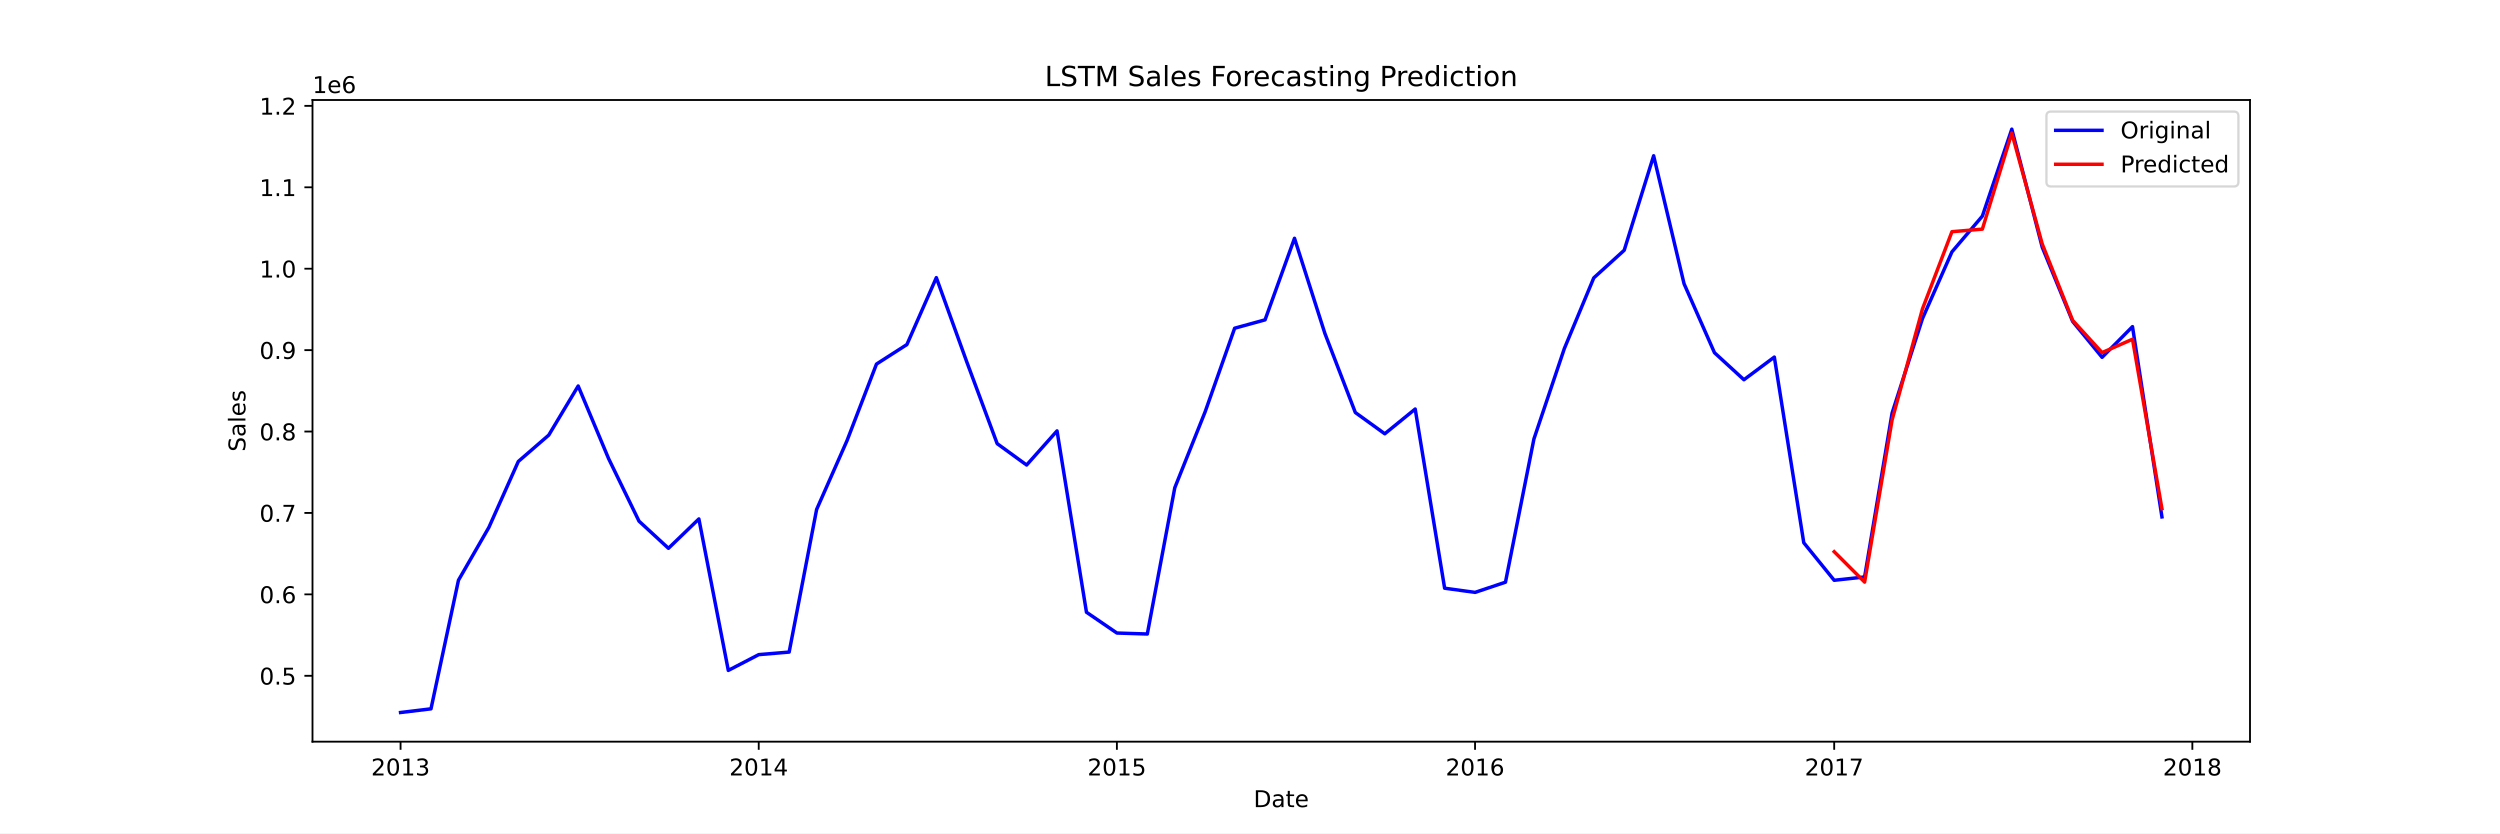
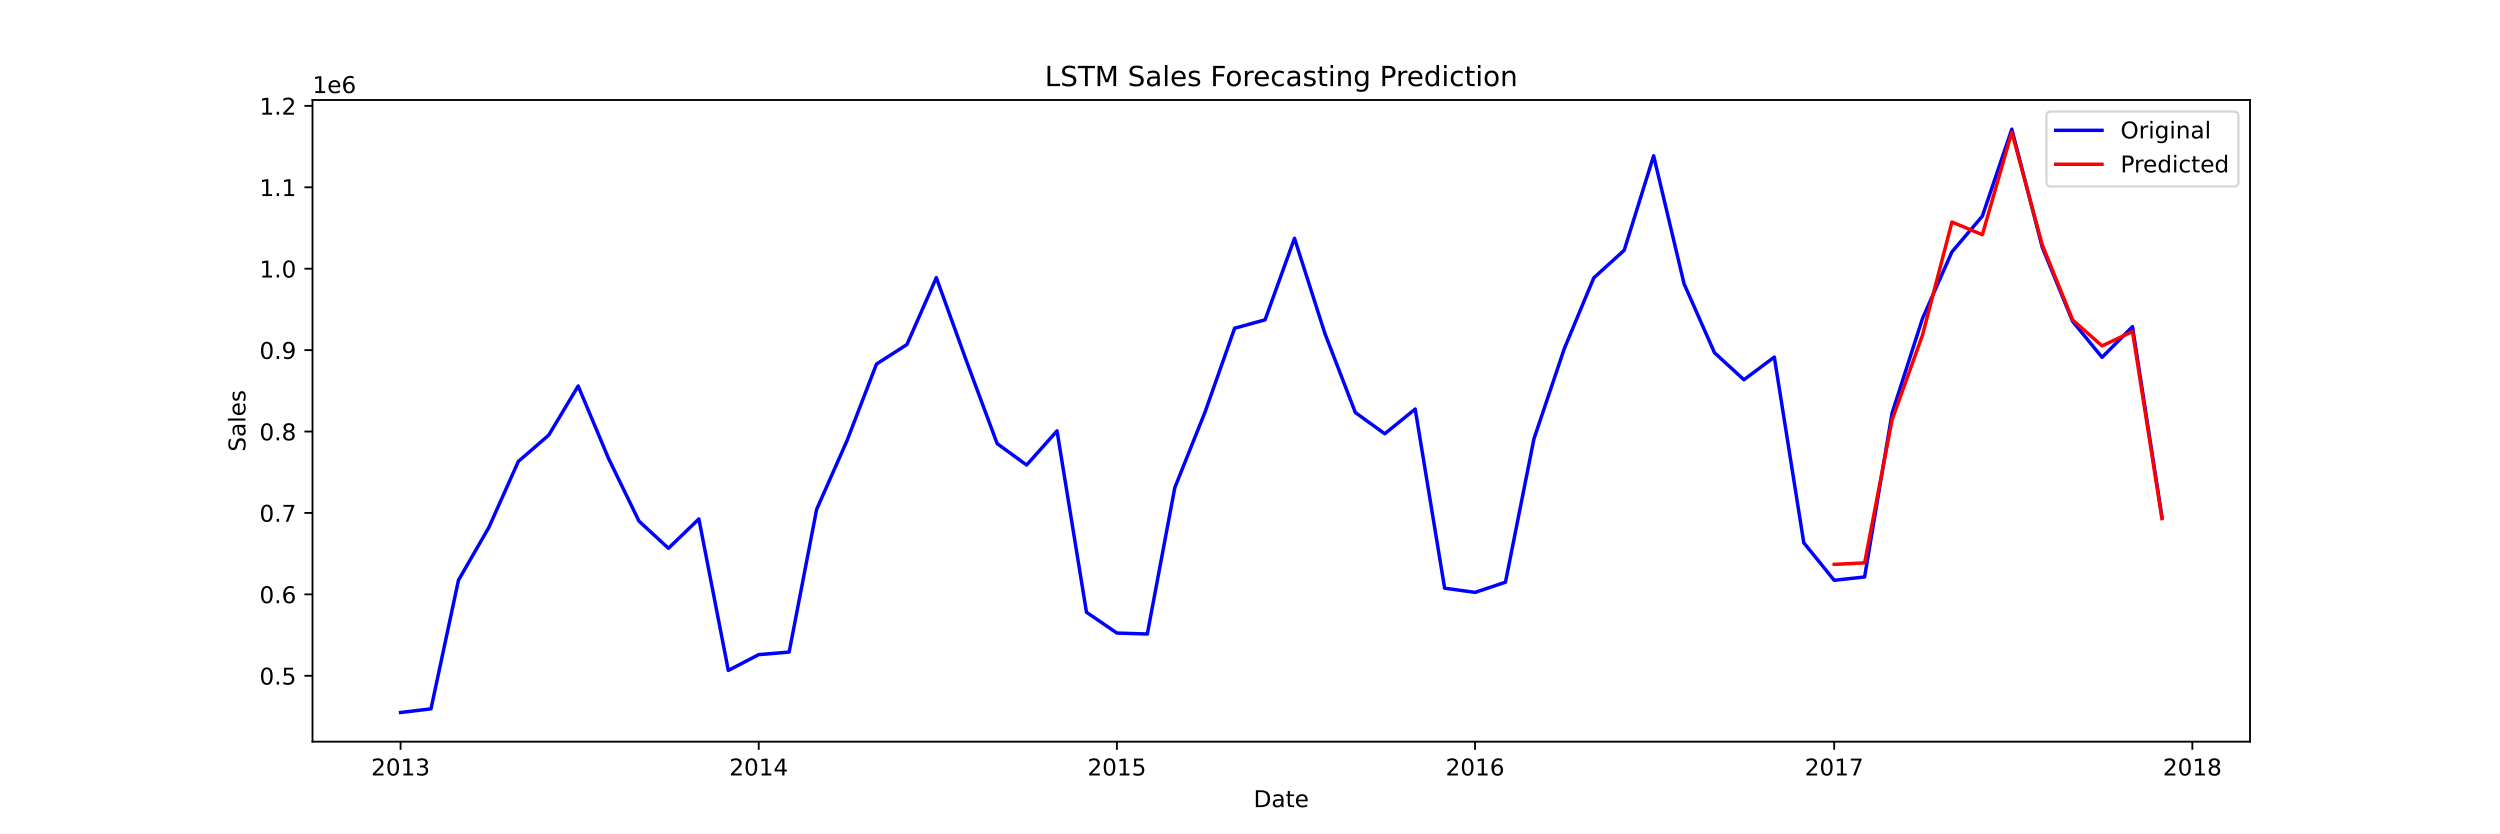
<svg xmlns="http://www.w3.org/2000/svg" xmlns:xlink="http://www.w3.org/1999/xlink" width="1080pt" height="360pt" viewBox="0 0 1080 360" version="1.1">
  <defs>
    <style type="text/css">*{stroke-linejoin: round; stroke-linecap: butt}</style>
  </defs>
  <g id="figure_1">
    <g id="patch_1">
      <path d="M 0 360  L 1080 360  L 1080 0  L 0 0  z " style="fill: #ffffff" />
    </g>
    <g id="axes_1">
      <g id="patch_2">
        <path d="M 135 320.4  L 972 320.4  L 972 43.2  L 135 43.2  z " style="fill: #ffffff" />
      </g>
      <g id="FillBetweenPolyCollection_1" />
      <g id="FillBetweenPolyCollection_2" />
      <g id="matplotlib.axis_1">
        <g id="xtick_1">
          <g id="line2d_1">
            <defs>
-               <path id="mde40f6a1c1" d="M 0 0  L 0 3.5  " style="stroke: #000000; stroke-width: 0.8" />
+               <path id="mc186202a93" d="M 0 0  L 0 3.5  " style="stroke: #000000; stroke-width: 0.8" />
            </defs>
            <g>
-               <use xlink:href="#mde40f6a1c1" x="173.045" y="320.4" style="stroke: #000000; stroke-width: 0.8" />
+               <use xlink:href="#mc186202a93" x="173.045" y="320.4" style="stroke: #000000; stroke-width: 0.8" />
            </g>
          </g>
          <g id="text_1">
            <g transform="translate(160.3205 334.9984) scale(0.1 -0.1)">
              <defs>
                <path id="DejaVuSans-32" d="M 1228 531  L 3431 531  L 3431 0  L 469 0  L 469 531  Q 828 903 1448 1529  Q 2069 2156 2228 2338  Q 2531 2678 2651 2914  Q 2772 3150 2772 3378  Q 2772 3750 2511 3984  Q 2250 4219 1831 4219  Q 1534 4219 1204 4116  Q 875 4013 500 3803  L 500 4441  Q 881 4594 1212 4672  Q 1544 4750 1819 4750  Q 2544 4750 2975 4387  Q 3406 4025 3406 3419  Q 3406 3131 3298 2873  Q 3191 2616 2906 2266  Q 2828 2175 2409 1742  Q 1991 1309 1228 531  z " transform="scale(0.015625)" />
                <path id="DejaVuSans-30" d="M 2034 4250  Q 1547 4250 1301 3770  Q 1056 3291 1056 2328  Q 1056 1369 1301 889  Q 1547 409 2034 409  Q 2525 409 2770 889  Q 3016 1369 3016 2328  Q 3016 3291 2770 3770  Q 2525 4250 2034 4250  z M 2034 4750  Q 2819 4750 3233 4129  Q 3647 3509 3647 2328  Q 3647 1150 3233 529  Q 2819 -91 2034 -91  Q 1250 -91 836 529  Q 422 1150 422 2328  Q 422 3509 836 4129  Q 1250 4750 2034 4750  z " transform="scale(0.015625)" />
                <path id="DejaVuSans-31" d="M 794 531  L 1825 531  L 1825 4091  L 703 3866  L 703 4441  L 1819 4666  L 2450 4666  L 2450 531  L 3481 531  L 3481 0  L 794 0  L 794 531  z " transform="scale(0.015625)" />
                <path id="DejaVuSans-33" d="M 2597 2516  Q 3050 2419 3304 2112  Q 3559 1806 3559 1356  Q 3559 666 3084 287  Q 2609 -91 1734 -91  Q 1441 -91 1130 -33  Q 819 25 488 141  L 488 750  Q 750 597 1062 519  Q 1375 441 1716 441  Q 2309 441 2620 675  Q 2931 909 2931 1356  Q 2931 1769 2642 2001  Q 2353 2234 1838 2234  L 1294 2234  L 1294 2753  L 1863 2753  Q 2328 2753 2575 2939  Q 2822 3125 2822 3475  Q 2822 3834 2567 4026  Q 2313 4219 1838 4219  Q 1578 4219 1281 4162  Q 984 4106 628 3988  L 628 4550  Q 988 4650 1302 4700  Q 1616 4750 1894 4750  Q 2613 4750 3031 4423  Q 3450 4097 3450 3541  Q 3450 3153 3228 2886  Q 3006 2619 2597 2516  z " transform="scale(0.015625)" />
              </defs>
              <use xlink:href="#DejaVuSans-32" />
              <use xlink:href="#DejaVuSans-30" transform="translate(63.62305 0)" />
              <use xlink:href="#DejaVuSans-31" transform="translate(127.2461 0)" />
              <use xlink:href="#DejaVuSans-33" transform="translate(190.8691 0)" />
            </g>
          </g>
        </g>
        <g id="xtick_2">
          <g id="line2d_2">
            <g>
-               <use xlink:href="#mde40f6a1c1" x="327.771" y="320.4" style="stroke: #000000; stroke-width: 0.8" />
+               <use xlink:href="#mc186202a93" x="327.771" y="320.4" style="stroke: #000000; stroke-width: 0.8" />
            </g>
          </g>
          <g id="text_2">
            <g transform="translate(315.0457 334.9984) scale(0.1 -0.1)">
              <defs>
                <path id="DejaVuSans-34" d="M 2419 4116  L 825 1625  L 2419 1625  L 2419 4116  z M 2253 4666  L 3047 4666  L 3047 1625  L 3713 1625  L 3713 1100  L 3047 1100  L 3047 0  L 2419 0  L 2419 1100  L 313 1100  L 313 1709  L 2253 4666  z " transform="scale(0.015625)" />
              </defs>
              <use xlink:href="#DejaVuSans-32" />
              <use xlink:href="#DejaVuSans-30" transform="translate(63.62305 0)" />
              <use xlink:href="#DejaVuSans-31" transform="translate(127.2461 0)" />
              <use xlink:href="#DejaVuSans-34" transform="translate(190.8691 0)" />
            </g>
          </g>
        </g>
        <g id="xtick_3">
          <g id="line2d_3">
            <g>
-               <use xlink:href="#mde40f6a1c1" x="482.496" y="320.4" style="stroke: #000000; stroke-width: 0.8" />
+               <use xlink:href="#mc186202a93" x="482.496" y="320.4" style="stroke: #000000; stroke-width: 0.8" />
            </g>
          </g>
          <g id="text_3">
            <g transform="translate(469.7709 334.9984) scale(0.1 -0.1)">
              <defs>
                <path id="DejaVuSans-35" d="M 691 4666  L 3169 4666  L 3169 4134  L 1269 4134  L 1269 2991  Q 1406 3038 1543 3061  Q 1681 3084 1819 3084  Q 2600 3084 3056 2656  Q 3513 2228 3513 1497  Q 3513 744 3044 326  Q 2575 -91 1722 -91  Q 1428 -91 1123 -41  Q 819 9 494 109  L 494 744  Q 775 591 1075 516  Q 1375 441 1709 441  Q 2250 441 2565 725  Q 2881 1009 2881 1497  Q 2881 1984 2565 2268  Q 2250 2553 1709 2553  Q 1456 2553 1204 2497  Q 953 2441 691 2322  L 691 4666  z " transform="scale(0.015625)" />
              </defs>
              <use xlink:href="#DejaVuSans-32" />
              <use xlink:href="#DejaVuSans-30" transform="translate(63.62305 0)" />
              <use xlink:href="#DejaVuSans-31" transform="translate(127.2461 0)" />
              <use xlink:href="#DejaVuSans-35" transform="translate(190.8691 0)" />
            </g>
          </g>
        </g>
        <g id="xtick_4">
          <g id="line2d_4">
            <g>
-               <use xlink:href="#mde40f6a1c1" x="637.221" y="320.4" style="stroke: #000000; stroke-width: 0.8" />
+               <use xlink:href="#mc186202a93" x="637.221" y="320.4" style="stroke: #000000; stroke-width: 0.8" />
            </g>
          </g>
          <g id="text_4">
            <g transform="translate(624.4962 334.9984) scale(0.1 -0.1)">
              <defs>
                <path id="DejaVuSans-36" d="M 2113 2584  Q 1688 2584 1439 2293  Q 1191 2003 1191 1497  Q 1191 994 1439 701  Q 1688 409 2113 409  Q 2538 409 2786 701  Q 3034 994 3034 1497  Q 3034 2003 2786 2293  Q 2538 2584 2113 2584  z M 3366 4563  L 3366 3988  Q 3128 4100 2886 4159  Q 2644 4219 2406 4219  Q 1781 4219 1451 3797  Q 1122 3375 1075 2522  Q 1259 2794 1537 2939  Q 1816 3084 2150 3084  Q 2853 3084 3261 2657  Q 3669 2231 3669 1497  Q 3669 778 3244 343  Q 2819 -91 2113 -91  Q 1303 -91 875 529  Q 447 1150 447 2328  Q 447 3434 972 4092  Q 1497 4750 2381 4750  Q 2619 4750 2861 4703  Q 3103 4656 3366 4563  z " transform="scale(0.015625)" />
              </defs>
              <use xlink:href="#DejaVuSans-32" />
              <use xlink:href="#DejaVuSans-30" transform="translate(63.62305 0)" />
              <use xlink:href="#DejaVuSans-31" transform="translate(127.2461 0)" />
              <use xlink:href="#DejaVuSans-36" transform="translate(190.8691 0)" />
            </g>
          </g>
        </g>
        <g id="xtick_5">
          <g id="line2d_5">
            <g>
-               <use xlink:href="#mde40f6a1c1" x="792.37" y="320.4" style="stroke: #000000; stroke-width: 0.8" />
+               <use xlink:href="#mc186202a93" x="792.37" y="320.4" style="stroke: #000000; stroke-width: 0.8" />
            </g>
          </g>
          <g id="text_5">
            <g transform="translate(779.6453 334.9984) scale(0.1 -0.1)">
              <defs>
                <path id="DejaVuSans-37" d="M 525 4666  L 3525 4666  L 3525 4397  L 1831 0  L 1172 0  L 2766 4134  L 525 4134  L 525 4666  z " transform="scale(0.015625)" />
              </defs>
              <use xlink:href="#DejaVuSans-32" />
              <use xlink:href="#DejaVuSans-30" transform="translate(63.62305 0)" />
              <use xlink:href="#DejaVuSans-31" transform="translate(127.2461 0)" />
              <use xlink:href="#DejaVuSans-37" transform="translate(190.8691 0)" />
            </g>
          </g>
        </g>
        <g id="xtick_6">
          <g id="line2d_6">
            <g>
-               <use xlink:href="#mde40f6a1c1" x="947.096" y="320.4" style="stroke: #000000; stroke-width: 0.8" />
+               <use xlink:href="#mc186202a93" x="947.096" y="320.4" style="stroke: #000000; stroke-width: 0.8" />
            </g>
          </g>
          <g id="text_6">
            <g transform="translate(934.3706 334.9984) scale(0.1 -0.1)">
              <defs>
                <path id="DejaVuSans-38" d="M 2034 2216  Q 1584 2216 1326 1975  Q 1069 1734 1069 1313  Q 1069 891 1326 650  Q 1584 409 2034 409  Q 2484 409 2743 651  Q 3003 894 3003 1313  Q 3003 1734 2745 1975  Q 2488 2216 2034 2216  z M 1403 2484  Q 997 2584 770 2862  Q 544 3141 544 3541  Q 544 4100 942 4425  Q 1341 4750 2034 4750  Q 2731 4750 3128 4425  Q 3525 4100 3525 3541  Q 3525 3141 3298 2862  Q 3072 2584 2669 2484  Q 3125 2378 3379 2068  Q 3634 1759 3634 1313  Q 3634 634 3220 271  Q 2806 -91 2034 -91  Q 1263 -91 848 271  Q 434 634 434 1313  Q 434 1759 690 2068  Q 947 2378 1403 2484  z M 1172 3481  Q 1172 3119 1398 2916  Q 1625 2713 2034 2713  Q 2441 2713 2670 2916  Q 2900 3119 2900 3481  Q 2900 3844 2670 4047  Q 2441 4250 2034 4250  Q 1625 4250 1398 4047  Q 1172 3844 1172 3481  z " transform="scale(0.015625)" />
              </defs>
              <use xlink:href="#DejaVuSans-32" />
              <use xlink:href="#DejaVuSans-30" transform="translate(63.62305 0)" />
              <use xlink:href="#DejaVuSans-31" transform="translate(127.2461 0)" />
              <use xlink:href="#DejaVuSans-38" transform="translate(190.8691 0)" />
            </g>
          </g>
        </g>
        <g id="text_7">
          <g transform="translate(541.5492 348.6766) scale(0.1 -0.1)">
            <defs>
              <path id="DejaVuSans-44" d="M 1259 4147  L 1259 519  L 2022 519  Q 2988 519 3436 956  Q 3884 1394 3884 2338  Q 3884 3275 3436 3711  Q 2988 4147 2022 4147  L 1259 4147  z M 628 4666  L 1925 4666  Q 3281 4666 3915 4102  Q 4550 3538 4550 2338  Q 4550 1131 3912 565  Q 3275 0 1925 0  L 628 0  L 628 4666  z " transform="scale(0.015625)" />
              <path id="DejaVuSans-61" d="M 2194 1759  Q 1497 1759 1228 1600  Q 959 1441 959 1056  Q 959 750 1161 570  Q 1363 391 1709 391  Q 2188 391 2477 730  Q 2766 1069 2766 1631  L 2766 1759  L 2194 1759  z M 3341 1997  L 3341 0  L 2766 0  L 2766 531  Q 2569 213 2275 61  Q 1981 -91 1556 -91  Q 1019 -91 701 211  Q 384 513 384 1019  Q 384 1609 779 1909  Q 1175 2209 1959 2209  L 2766 2209  L 2766 2266  Q 2766 2663 2505 2880  Q 2244 3097 1772 3097  Q 1472 3097 1187 3025  Q 903 2953 641 2809  L 641 3341  Q 956 3463 1253 3523  Q 1550 3584 1831 3584  Q 2591 3584 2966 3190  Q 3341 2797 3341 1997  z " transform="scale(0.015625)" />
              <path id="DejaVuSans-74" d="M 1172 4494  L 1172 3500  L 2356 3500  L 2356 3053  L 1172 3053  L 1172 1153  Q 1172 725 1289 603  Q 1406 481 1766 481  L 2356 481  L 2356 0  L 1766 0  Q 1100 0 847 248  Q 594 497 594 1153  L 594 3053  L 172 3053  L 172 3500  L 594 3500  L 594 4494  L 1172 4494  z " transform="scale(0.015625)" />
              <path id="DejaVuSans-65" d="M 3597 1894  L 3597 1613  L 953 1613  Q 991 1019 1311 708  Q 1631 397 2203 397  Q 2534 397 2845 478  Q 3156 559 3463 722  L 3463 178  Q 3153 47 2828 -22  Q 2503 -91 2169 -91  Q 1331 -91 842 396  Q 353 884 353 1716  Q 353 2575 817 3079  Q 1281 3584 2069 3584  Q 2775 3584 3186 3129  Q 3597 2675 3597 1894  z M 3022 2063  Q 3016 2534 2758 2815  Q 2500 3097 2075 3097  Q 1594 3097 1305 2825  Q 1016 2553 972 2059  L 3022 2063  z " transform="scale(0.015625)" />
            </defs>
            <use xlink:href="#DejaVuSans-44" />
            <use xlink:href="#DejaVuSans-61" transform="translate(77.00195 0)" />
            <use xlink:href="#DejaVuSans-74" transform="translate(138.2812 0)" />
            <use xlink:href="#DejaVuSans-65" transform="translate(177.4902 0)" />
          </g>
        </g>
      </g>
      <g id="matplotlib.axis_2">
        <g id="ytick_1">
          <g id="line2d_7">
            <defs>
-               <path id="m4b06d9e88e" d="M 0 0  L -3.5 0  " style="stroke: #000000; stroke-width: 0.8" />
+               <path id="m4df637d5ff" d="M 0 0  L -3.5 0  " style="stroke: #000000; stroke-width: 0.8" />
            </defs>
            <g>
-               <use xlink:href="#m4b06d9e88e" x="135" y="291.939" style="stroke: #000000; stroke-width: 0.8" />
+               <use xlink:href="#m4df637d5ff" x="135" y="291.939" style="stroke: #000000; stroke-width: 0.8" />
            </g>
          </g>
          <g id="text_8">
            <g transform="translate(112.0969 295.7383) scale(0.1 -0.1)">
              <defs>
                <path id="DejaVuSans-2e" d="M 684 794  L 1344 794  L 1344 0  L 684 0  L 684 794  z " transform="scale(0.015625)" />
              </defs>
              <use xlink:href="#DejaVuSans-30" />
              <use xlink:href="#DejaVuSans-2e" transform="translate(63.62305 0)" />
              <use xlink:href="#DejaVuSans-35" transform="translate(95.41016 0)" />
            </g>
          </g>
        </g>
        <g id="ytick_2">
          <g id="line2d_8">
            <g>
-               <use xlink:href="#m4b06d9e88e" x="135" y="256.768" style="stroke: #000000; stroke-width: 0.8" />
+               <use xlink:href="#m4df637d5ff" x="135" y="256.768" style="stroke: #000000; stroke-width: 0.8" />
            </g>
          </g>
          <g id="text_9">
            <g transform="translate(112.0969 260.5668) scale(0.1 -0.1)">
              <use xlink:href="#DejaVuSans-30" />
              <use xlink:href="#DejaVuSans-2e" transform="translate(63.62305 0)" />
              <use xlink:href="#DejaVuSans-36" transform="translate(95.41016 0)" />
            </g>
          </g>
        </g>
        <g id="ytick_3">
          <g id="line2d_9">
            <g>
-               <use xlink:href="#m4b06d9e88e" x="135" y="221.596" style="stroke: #000000; stroke-width: 0.8" />
+               <use xlink:href="#m4df637d5ff" x="135" y="221.596" style="stroke: #000000; stroke-width: 0.8" />
            </g>
          </g>
          <g id="text_10">
            <g transform="translate(112.0969 225.3953) scale(0.1 -0.1)">
              <use xlink:href="#DejaVuSans-30" />
              <use xlink:href="#DejaVuSans-2e" transform="translate(63.62305 0)" />
              <use xlink:href="#DejaVuSans-37" transform="translate(95.41016 0)" />
            </g>
          </g>
        </g>
        <g id="ytick_4">
          <g id="line2d_10">
            <g>
-               <use xlink:href="#m4b06d9e88e" x="135" y="186.425" style="stroke: #000000; stroke-width: 0.8" />
+               <use xlink:href="#m4df637d5ff" x="135" y="186.425" style="stroke: #000000; stroke-width: 0.8" />
            </g>
          </g>
          <g id="text_11">
            <g transform="translate(112.0969 190.2237) scale(0.1 -0.1)">
              <use xlink:href="#DejaVuSans-30" />
              <use xlink:href="#DejaVuSans-2e" transform="translate(63.62305 0)" />
              <use xlink:href="#DejaVuSans-38" transform="translate(95.41016 0)" />
            </g>
          </g>
        </g>
        <g id="ytick_5">
          <g id="line2d_11">
            <g>
-               <use xlink:href="#m4b06d9e88e" x="135" y="151.253" style="stroke: #000000; stroke-width: 0.8" />
+               <use xlink:href="#m4df637d5ff" x="135" y="151.253" style="stroke: #000000; stroke-width: 0.8" />
            </g>
          </g>
          <g id="text_12">
            <g transform="translate(112.0969 155.0522) scale(0.1 -0.1)">
              <defs>
                <path id="DejaVuSans-39" d="M 703 97  L 703 672  Q 941 559 1184 500  Q 1428 441 1663 441  Q 2288 441 2617 861  Q 2947 1281 2994 2138  Q 2813 1869 2534 1725  Q 2256 1581 1919 1581  Q 1219 1581 811 2004  Q 403 2428 403 3163  Q 403 3881 828 4315  Q 1253 4750 1959 4750  Q 2769 4750 3195 4129  Q 3622 3509 3622 2328  Q 3622 1225 3098 567  Q 2575 -91 1691 -91  Q 1453 -91 1209 -44  Q 966 3 703 97  z M 1959 2075  Q 2384 2075 2632 2365  Q 2881 2656 2881 3163  Q 2881 3666 2632 3958  Q 2384 4250 1959 4250  Q 1534 4250 1286 3958  Q 1038 3666 1038 3163  Q 1038 2656 1286 2365  Q 1534 2075 1959 2075  z " transform="scale(0.015625)" />
              </defs>
              <use xlink:href="#DejaVuSans-30" />
              <use xlink:href="#DejaVuSans-2e" transform="translate(63.62305 0)" />
              <use xlink:href="#DejaVuSans-39" transform="translate(95.41016 0)" />
            </g>
          </g>
        </g>
        <g id="ytick_6">
          <g id="line2d_12">
            <g>
-               <use xlink:href="#m4b06d9e88e" x="135" y="116.082" style="stroke: #000000; stroke-width: 0.8" />
+               <use xlink:href="#m4df637d5ff" x="135" y="116.082" style="stroke: #000000; stroke-width: 0.8" />
            </g>
          </g>
          <g id="text_13">
            <g transform="translate(112.0969 119.8807) scale(0.1 -0.1)">
              <use xlink:href="#DejaVuSans-31" />
              <use xlink:href="#DejaVuSans-2e" transform="translate(63.62305 0)" />
              <use xlink:href="#DejaVuSans-30" transform="translate(95.41016 0)" />
            </g>
          </g>
        </g>
        <g id="ytick_7">
          <g id="line2d_13">
            <g>
-               <use xlink:href="#m4b06d9e88e" x="135" y="80.91" style="stroke: #000000; stroke-width: 0.8" />
+               <use xlink:href="#m4df637d5ff" x="135" y="80.91" style="stroke: #000000; stroke-width: 0.8" />
            </g>
          </g>
          <g id="text_14">
            <g transform="translate(112.0969 84.70922) scale(0.1 -0.1)">
              <use xlink:href="#DejaVuSans-31" />
              <use xlink:href="#DejaVuSans-2e" transform="translate(63.62305 0)" />
              <use xlink:href="#DejaVuSans-31" transform="translate(95.41016 0)" />
            </g>
          </g>
        </g>
        <g id="ytick_8">
          <g id="line2d_14">
            <g>
-               <use xlink:href="#m4b06d9e88e" x="135" y="45.738" style="stroke: #000000; stroke-width: 0.8" />
+               <use xlink:href="#m4df637d5ff" x="135" y="45.738" style="stroke: #000000; stroke-width: 0.8" />
            </g>
          </g>
          <g id="text_15">
            <g transform="translate(112.0969 49.53771) scale(0.1 -0.1)">
              <use xlink:href="#DejaVuSans-31" />
              <use xlink:href="#DejaVuSans-2e" transform="translate(63.62305 0)" />
              <use xlink:href="#DejaVuSans-32" transform="translate(95.41016 0)" />
            </g>
          </g>
        </g>
        <g id="text_16">
          <g transform="translate(106.0172 195.1086) rotate(-90) scale(0.1 -0.1)">
            <defs>
              <path id="DejaVuSans-53" d="M 3425 4513  L 3425 3897  Q 3066 4069 2747 4153  Q 2428 4238 2131 4238  Q 1616 4238 1336 4038  Q 1056 3838 1056 3469  Q 1056 3159 1242 3001  Q 1428 2844 1947 2747  L 2328 2669  Q 3034 2534 3370 2195  Q 3706 1856 3706 1288  Q 3706 609 3251 259  Q 2797 -91 1919 -91  Q 1588 -91 1214 -16  Q 841 59 441 206  L 441 856  Q 825 641 1194 531  Q 1563 422 1919 422  Q 2459 422 2753 634  Q 3047 847 3047 1241  Q 3047 1584 2836 1778  Q 2625 1972 2144 2069  L 1759 2144  Q 1053 2284 737 2584  Q 422 2884 422 3419  Q 422 4038 858 4394  Q 1294 4750 2059 4750  Q 2388 4750 2728 4690  Q 3069 4631 3425 4513  z " transform="scale(0.015625)" />
              <path id="DejaVuSans-6c" d="M 603 4863  L 1178 4863  L 1178 0  L 603 0  L 603 4863  z " transform="scale(0.015625)" />
              <path id="DejaVuSans-73" d="M 2834 3397  L 2834 2853  Q 2591 2978 2328 3040  Q 2066 3103 1784 3103  Q 1356 3103 1142 2972  Q 928 2841 928 2578  Q 928 2378 1081 2264  Q 1234 2150 1697 2047  L 1894 2003  Q 2506 1872 2764 1633  Q 3022 1394 3022 966  Q 3022 478 2636 193  Q 2250 -91 1575 -91  Q 1294 -91 989 -36  Q 684 19 347 128  L 347 722  Q 666 556 975 473  Q 1284 391 1588 391  Q 1994 391 2212 530  Q 2431 669 2431 922  Q 2431 1156 2273 1281  Q 2116 1406 1581 1522  L 1381 1569  Q 847 1681 609 1914  Q 372 2147 372 2553  Q 372 3047 722 3315  Q 1072 3584 1716 3584  Q 2034 3584 2315 3537  Q 2597 3491 2834 3397  z " transform="scale(0.015625)" />
            </defs>
            <use xlink:href="#DejaVuSans-53" />
            <use xlink:href="#DejaVuSans-61" transform="translate(63.47656 0)" />
            <use xlink:href="#DejaVuSans-6c" transform="translate(124.7559 0)" />
            <use xlink:href="#DejaVuSans-65" transform="translate(152.5391 0)" />
            <use xlink:href="#DejaVuSans-73" transform="translate(214.0625 0)" />
          </g>
        </g>
        <g id="text_17">
          <g transform="translate(135 40.2) scale(0.1 -0.1)">
            <use xlink:href="#DejaVuSans-31" />
            <use xlink:href="#DejaVuSans-65" transform="translate(63.62305 0)" />
            <use xlink:href="#DejaVuSans-36" transform="translate(125.1465 0)" />
          </g>
        </g>
      </g>
      <g id="line2d_15">
-         <path d="M 173.045 307.8  L 186.187 306.213  L 198.056 250.654  L 211.197 227.831  L 223.914 199.353  L 237.055 187.973  L 249.772 166.756  L 262.913 198.115  L 276.054 225.146  L 288.771 236.865  L 301.913 224.184  L 314.63 289.615  L 327.771 282.799  L 340.912 281.698  L 352.781 220.083  L 365.922 190.324  L 378.639 157.275  L 391.78 148.847  L 404.497 119.947  L 417.639 156.319  L 430.78 191.657  L 443.497 200.886  L 456.638 186.149  L 469.355 264.488  L 482.496 273.469  L 495.637 273.89  L 507.506 210.71  L 520.647 177.819  L 533.365 141.791  L 546.506 138.175  L 559.223 102.945  L 572.364 144.078  L 585.505 178.218  L 598.222 187.391  L 611.363 176.701  L 624.08 254.104  L 637.221 255.91  L 650.362 251.507  L 662.655 189.632  L 675.797 150.567  L 688.514 120.045  L 701.655 108.11  L 714.372 67.292  L 727.513 122.59  L 740.654 152.368  L 753.371 164.042  L 766.512 154.261  L 779.229 234.465  L 792.37 250.681  L 805.511 249.252  L 817.381 178.452  L 830.522 137.585  L 843.239 108.806  L 856.38 93.352  L 869.097 55.8  L 882.238 106.795  L 895.379 138.85  L 908.096 154.362  L 921.237 141.111  L 933.955 223.295  " clip-path="url(#pe09de23646)" style="fill: none; stroke: #0000ff; stroke-width: 1.5; stroke-linecap: square" />
+         <path d="M 173.045 307.8  L 186.187 306.213  L 198.056 250.654  L 211.197 227.831  L 223.914 199.353  L 237.055 187.973  L 249.772 166.756  L 262.913 198.115  L 276.054 225.146  L 288.771 236.865  L 301.913 224.184  L 314.63 289.615  L 327.771 282.799  L 340.912 281.698  L 352.781 220.083  L 365.922 190.324  L 378.639 157.275  L 391.78 148.847  L 404.497 119.947  L 417.639 156.319  L 430.78 191.657  L 443.497 200.886  L 456.638 186.149  L 469.355 264.488  L 482.496 273.469  L 495.637 273.89  L 507.506 210.71  L 520.647 177.819  L 533.365 141.791  L 546.506 138.175  L 559.223 102.945  L 572.364 144.078  L 585.505 178.218  L 598.222 187.391  L 611.363 176.701  L 624.08 254.104  L 637.221 255.91  L 650.362 251.507  L 662.655 189.632  L 675.797 150.567  L 688.514 120.045  L 701.655 108.11  L 714.372 67.292  L 727.513 122.59  L 740.654 152.368  L 753.371 164.042  L 766.512 154.261  L 779.229 234.465  L 792.37 250.681  L 805.511 249.252  L 817.381 178.452  L 830.522 137.585  L 843.239 108.806  L 856.38 93.352  L 869.097 55.8  L 882.238 106.795  L 895.379 138.85  L 908.096 154.362  L 921.237 141.111  L 933.955 223.295  " clip-path="url(#pe205b9d0d9)" style="fill: none; stroke: #0000ff; stroke-width: 1.5; stroke-linecap: square" />
      </g>
      <g id="line2d_16">
-         <path d="M 792.37 238.336  L 805.511 251.47  L 817.381 181.426  L 830.522 133.394  L 843.239 100.095  L 856.38 98.982  L 869.097 57.489  L 882.238 105.371  L 895.379 138.381  L 908.096 152.312  L 921.237 146.547  L 933.955 219.727  " clip-path="url(#pe09de23646)" style="fill: none; stroke: #ff0000; stroke-width: 1.5; stroke-linecap: square" />
+         <path d="M 792.37 243.804  L 805.511 243.168  L 817.381 181.362  L 830.522 144.748  L 843.239 95.933  L 856.38 101.382  L 869.097 57.087  L 882.238 105.719  L 895.379 138.213  L 908.096 149.423  L 921.237 143.206  L 933.955 224.027  " clip-path="url(#pe205b9d0d9)" style="fill: none; stroke: #ff0000; stroke-width: 1.5; stroke-linecap: square" />
      </g>
      <g id="patch_3">
        <path d="M 135 320.4  L 135 43.2  " style="fill: none; stroke: #000000; stroke-width: 0.8; stroke-linejoin: miter; stroke-linecap: square" />
      </g>
      <g id="patch_4">
        <path d="M 972 320.4  L 972 43.2  " style="fill: none; stroke: #000000; stroke-width: 0.8; stroke-linejoin: miter; stroke-linecap: square" />
      </g>
      <g id="patch_5">
        <path d="M 135 320.4  L 972 320.4  " style="fill: none; stroke: #000000; stroke-width: 0.8; stroke-linejoin: miter; stroke-linecap: square" />
      </g>
      <g id="patch_6">
        <path d="M 135 43.2  L 972 43.2  " style="fill: none; stroke: #000000; stroke-width: 0.8; stroke-linejoin: miter; stroke-linecap: square" />
      </g>
      <g id="text_18">
        <g transform="translate(451.3509 37.2) scale(0.12 -0.12)">
          <defs>
            <path id="DejaVuSans-4c" d="M 628 4666  L 1259 4666  L 1259 531  L 3531 531  L 3531 0  L 628 0  L 628 4666  z " transform="scale(0.015625)" />
            <path id="DejaVuSans-54" d="M -19 4666  L 3928 4666  L 3928 4134  L 2272 4134  L 2272 0  L 1638 0  L 1638 4134  L -19 4134  L -19 4666  z " transform="scale(0.015625)" />
            <path id="DejaVuSans-4d" d="M 628 4666  L 1569 4666  L 2759 1491  L 3956 4666  L 4897 4666  L 4897 0  L 4281 0  L 4281 4097  L 3078 897  L 2444 897  L 1241 4097  L 1241 0  L 628 0  L 628 4666  z " transform="scale(0.015625)" />
            <path id="DejaVuSans-20" transform="scale(0.015625)" />
            <path id="DejaVuSans-46" d="M 628 4666  L 3309 4666  L 3309 4134  L 1259 4134  L 1259 2759  L 3109 2759  L 3109 2228  L 1259 2228  L 1259 0  L 628 0  L 628 4666  z " transform="scale(0.015625)" />
            <path id="DejaVuSans-6f" d="M 1959 3097  Q 1497 3097 1228 2736  Q 959 2375 959 1747  Q 959 1119 1226 758  Q 1494 397 1959 397  Q 2419 397 2687 759  Q 2956 1122 2956 1747  Q 2956 2369 2687 2733  Q 2419 3097 1959 3097  z M 1959 3584  Q 2709 3584 3137 3096  Q 3566 2609 3566 1747  Q 3566 888 3137 398  Q 2709 -91 1959 -91  Q 1206 -91 779 398  Q 353 888 353 1747  Q 353 2609 779 3096  Q 1206 3584 1959 3584  z " transform="scale(0.015625)" />
            <path id="DejaVuSans-72" d="M 2631 2963  Q 2534 3019 2420 3045  Q 2306 3072 2169 3072  Q 1681 3072 1420 2755  Q 1159 2438 1159 1844  L 1159 0  L 581 0  L 581 3500  L 1159 3500  L 1159 2956  Q 1341 3275 1631 3429  Q 1922 3584 2338 3584  Q 2397 3584 2469 3576  Q 2541 3569 2628 3553  L 2631 2963  z " transform="scale(0.015625)" />
            <path id="DejaVuSans-63" d="M 3122 3366  L 3122 2828  Q 2878 2963 2633 3030  Q 2388 3097 2138 3097  Q 1578 3097 1268 2742  Q 959 2388 959 1747  Q 959 1106 1268 751  Q 1578 397 2138 397  Q 2388 397 2633 464  Q 2878 531 3122 666  L 3122 134  Q 2881 22 2623 -34  Q 2366 -91 2075 -91  Q 1284 -91 818 406  Q 353 903 353 1747  Q 353 2603 823 3093  Q 1294 3584 2113 3584  Q 2378 3584 2631 3529  Q 2884 3475 3122 3366  z " transform="scale(0.015625)" />
            <path id="DejaVuSans-69" d="M 603 3500  L 1178 3500  L 1178 0  L 603 0  L 603 3500  z M 603 4863  L 1178 4863  L 1178 4134  L 603 4134  L 603 4863  z " transform="scale(0.015625)" />
            <path id="DejaVuSans-6e" d="M 3513 2113  L 3513 0  L 2938 0  L 2938 2094  Q 2938 2591 2744 2837  Q 2550 3084 2163 3084  Q 1697 3084 1428 2787  Q 1159 2491 1159 1978  L 1159 0  L 581 0  L 581 3500  L 1159 3500  L 1159 2956  Q 1366 3272 1645 3428  Q 1925 3584 2291 3584  Q 2894 3584 3203 3211  Q 3513 2838 3513 2113  z " transform="scale(0.015625)" />
            <path id="DejaVuSans-67" d="M 2906 1791  Q 2906 2416 2648 2759  Q 2391 3103 1925 3103  Q 1463 3103 1205 2759  Q 947 2416 947 1791  Q 947 1169 1205 825  Q 1463 481 1925 481  Q 2391 481 2648 825  Q 2906 1169 2906 1791  z M 3481 434  Q 3481 -459 3084 -895  Q 2688 -1331 1869 -1331  Q 1566 -1331 1297 -1286  Q 1028 -1241 775 -1147  L 775 -588  Q 1028 -725 1275 -790  Q 1522 -856 1778 -856  Q 2344 -856 2625 -561  Q 2906 -266 2906 331  L 2906 616  Q 2728 306 2450 153  Q 2172 0 1784 0  Q 1141 0 747 490  Q 353 981 353 1791  Q 353 2603 747 3093  Q 1141 3584 1784 3584  Q 2172 3584 2450 3431  Q 2728 3278 2906 2969  L 2906 3500  L 3481 3500  L 3481 434  z " transform="scale(0.015625)" />
            <path id="DejaVuSans-50" d="M 1259 4147  L 1259 2394  L 2053 2394  Q 2494 2394 2734 2622  Q 2975 2850 2975 3272  Q 2975 3691 2734 3919  Q 2494 4147 2053 4147  L 1259 4147  z M 628 4666  L 2053 4666  Q 2838 4666 3239 4311  Q 3641 3956 3641 3272  Q 3641 2581 3239 2228  Q 2838 1875 2053 1875  L 1259 1875  L 1259 0  L 628 0  L 628 4666  z " transform="scale(0.015625)" />
            <path id="DejaVuSans-64" d="M 2906 2969  L 2906 4863  L 3481 4863  L 3481 0  L 2906 0  L 2906 525  Q 2725 213 2448 61  Q 2172 -91 1784 -91  Q 1150 -91 751 415  Q 353 922 353 1747  Q 353 2572 751 3078  Q 1150 3584 1784 3584  Q 2172 3584 2448 3432  Q 2725 3281 2906 2969  z M 947 1747  Q 947 1113 1208 752  Q 1469 391 1925 391  Q 2381 391 2643 752  Q 2906 1113 2906 1747  Q 2906 2381 2643 2742  Q 2381 3103 1925 3103  Q 1469 3103 1208 2742  Q 947 2381 947 1747  z " transform="scale(0.015625)" />
          </defs>
          <use xlink:href="#DejaVuSans-4c" />
          <use xlink:href="#DejaVuSans-53" transform="translate(55.71289 0)" />
          <use xlink:href="#DejaVuSans-54" transform="translate(119.1895 0)" />
          <use xlink:href="#DejaVuSans-4d" transform="translate(180.2734 0)" />
          <use xlink:href="#DejaVuSans-20" transform="translate(266.5527 0)" />
          <use xlink:href="#DejaVuSans-53" transform="translate(298.3398 0)" />
          <use xlink:href="#DejaVuSans-61" transform="translate(361.8164 0)" />
          <use xlink:href="#DejaVuSans-6c" transform="translate(423.0957 0)" />
          <use xlink:href="#DejaVuSans-65" transform="translate(450.8789 0)" />
          <use xlink:href="#DejaVuSans-73" transform="translate(512.4023 0)" />
          <use xlink:href="#DejaVuSans-20" transform="translate(564.502 0)" />
          <use xlink:href="#DejaVuSans-46" transform="translate(596.2891 0)" />
          <use xlink:href="#DejaVuSans-6f" transform="translate(650.1836 0)" />
          <use xlink:href="#DejaVuSans-72" transform="translate(711.3652 0)" />
          <use xlink:href="#DejaVuSans-65" transform="translate(750.2285 0)" />
          <use xlink:href="#DejaVuSans-63" transform="translate(811.752 0)" />
          <use xlink:href="#DejaVuSans-61" transform="translate(866.7324 0)" />
          <use xlink:href="#DejaVuSans-73" transform="translate(928.0117 0)" />
          <use xlink:href="#DejaVuSans-74" transform="translate(980.1113 0)" />
          <use xlink:href="#DejaVuSans-69" transform="translate(1019.32 0)" />
          <use xlink:href="#DejaVuSans-6e" transform="translate(1047.104 0)" />
          <use xlink:href="#DejaVuSans-67" transform="translate(1110.482 0)" />
          <use xlink:href="#DejaVuSans-20" transform="translate(1173.959 0)" />
          <use xlink:href="#DejaVuSans-50" transform="translate(1205.746 0)" />
          <use xlink:href="#DejaVuSans-72" transform="translate(1264.299 0)" />
          <use xlink:href="#DejaVuSans-65" transform="translate(1303.162 0)" />
          <use xlink:href="#DejaVuSans-64" transform="translate(1364.686 0)" />
          <use xlink:href="#DejaVuSans-69" transform="translate(1428.162 0)" />
          <use xlink:href="#DejaVuSans-63" transform="translate(1455.945 0)" />
          <use xlink:href="#DejaVuSans-74" transform="translate(1510.926 0)" />
          <use xlink:href="#DejaVuSans-69" transform="translate(1550.135 0)" />
          <use xlink:href="#DejaVuSans-6f" transform="translate(1577.918 0)" />
          <use xlink:href="#DejaVuSans-6e" transform="translate(1639.1 0)" />
        </g>
      </g>
      <g id="legend_1">
        <g id="patch_7">
          <path d="M 886.059 80.556  L 965 80.556  Q 967 80.556 967 78.556  L 967 50.2  Q 967 48.2 965 48.2  L 886.059 48.2  Q 884.059 48.2 884.059 50.2  L 884.059 78.556  Q 884.059 80.556 886.059 80.556  z " style="fill: #ffffff; opacity: 0.8; stroke: #cccccc; stroke-linejoin: miter" />
        </g>
        <g id="line2d_17">
          <path d="M 888.059 56.298  L 898.059 56.298  L 908.059 56.298  " style="fill: none; stroke: #0000ff; stroke-width: 1.5; stroke-linecap: square" />
        </g>
        <g id="text_19">
          <g transform="translate(916.0594 59.79844) scale(0.1 -0.1)">
            <defs>
              <path id="DejaVuSans-4f" d="M 2522 4238  Q 1834 4238 1429 3725  Q 1025 3213 1025 2328  Q 1025 1447 1429 934  Q 1834 422 2522 422  Q 3209 422 3611 934  Q 4013 1447 4013 2328  Q 4013 3213 3611 3725  Q 3209 4238 2522 4238  z M 2522 4750  Q 3503 4750 4090 4092  Q 4678 3434 4678 2328  Q 4678 1225 4090 567  Q 3503 -91 2522 -91  Q 1538 -91 948 565  Q 359 1222 359 2328  Q 359 3434 948 4092  Q 1538 4750 2522 4750  z " transform="scale(0.015625)" />
            </defs>
            <use xlink:href="#DejaVuSans-4f" />
            <use xlink:href="#DejaVuSans-72" transform="translate(78.71094 0)" />
            <use xlink:href="#DejaVuSans-69" transform="translate(119.8242 0)" />
            <use xlink:href="#DejaVuSans-67" transform="translate(147.6074 0)" />
            <use xlink:href="#DejaVuSans-69" transform="translate(211.084 0)" />
            <use xlink:href="#DejaVuSans-6e" transform="translate(238.8672 0)" />
            <use xlink:href="#DejaVuSans-61" transform="translate(302.2461 0)" />
            <use xlink:href="#DejaVuSans-6c" transform="translate(363.5254 0)" />
          </g>
        </g>
        <g id="line2d_18">
          <path d="M 888.059 70.977  L 898.059 70.977  L 908.059 70.977  " style="fill: none; stroke: #ff0000; stroke-width: 1.5; stroke-linecap: square" />
        </g>
        <g id="text_20">
          <g transform="translate(916.0594 74.47656) scale(0.1 -0.1)">
            <use xlink:href="#DejaVuSans-50" />
            <use xlink:href="#DejaVuSans-72" transform="translate(58.55273 0)" />
            <use xlink:href="#DejaVuSans-65" transform="translate(97.41602 0)" />
            <use xlink:href="#DejaVuSans-64" transform="translate(158.9395 0)" />
            <use xlink:href="#DejaVuSans-69" transform="translate(222.416 0)" />
            <use xlink:href="#DejaVuSans-63" transform="translate(250.1992 0)" />
            <use xlink:href="#DejaVuSans-74" transform="translate(305.1797 0)" />
            <use xlink:href="#DejaVuSans-65" transform="translate(344.3887 0)" />
            <use xlink:href="#DejaVuSans-64" transform="translate(405.9121 0)" />
          </g>
        </g>
      </g>
    </g>
  </g>
  <defs>
-     <clipPath id="pe09de23646">
+     <clipPath id="pe205b9d0d9">
      <rect x="135" y="43.2" width="837" height="277.2" />
    </clipPath>
  </defs>
</svg>
